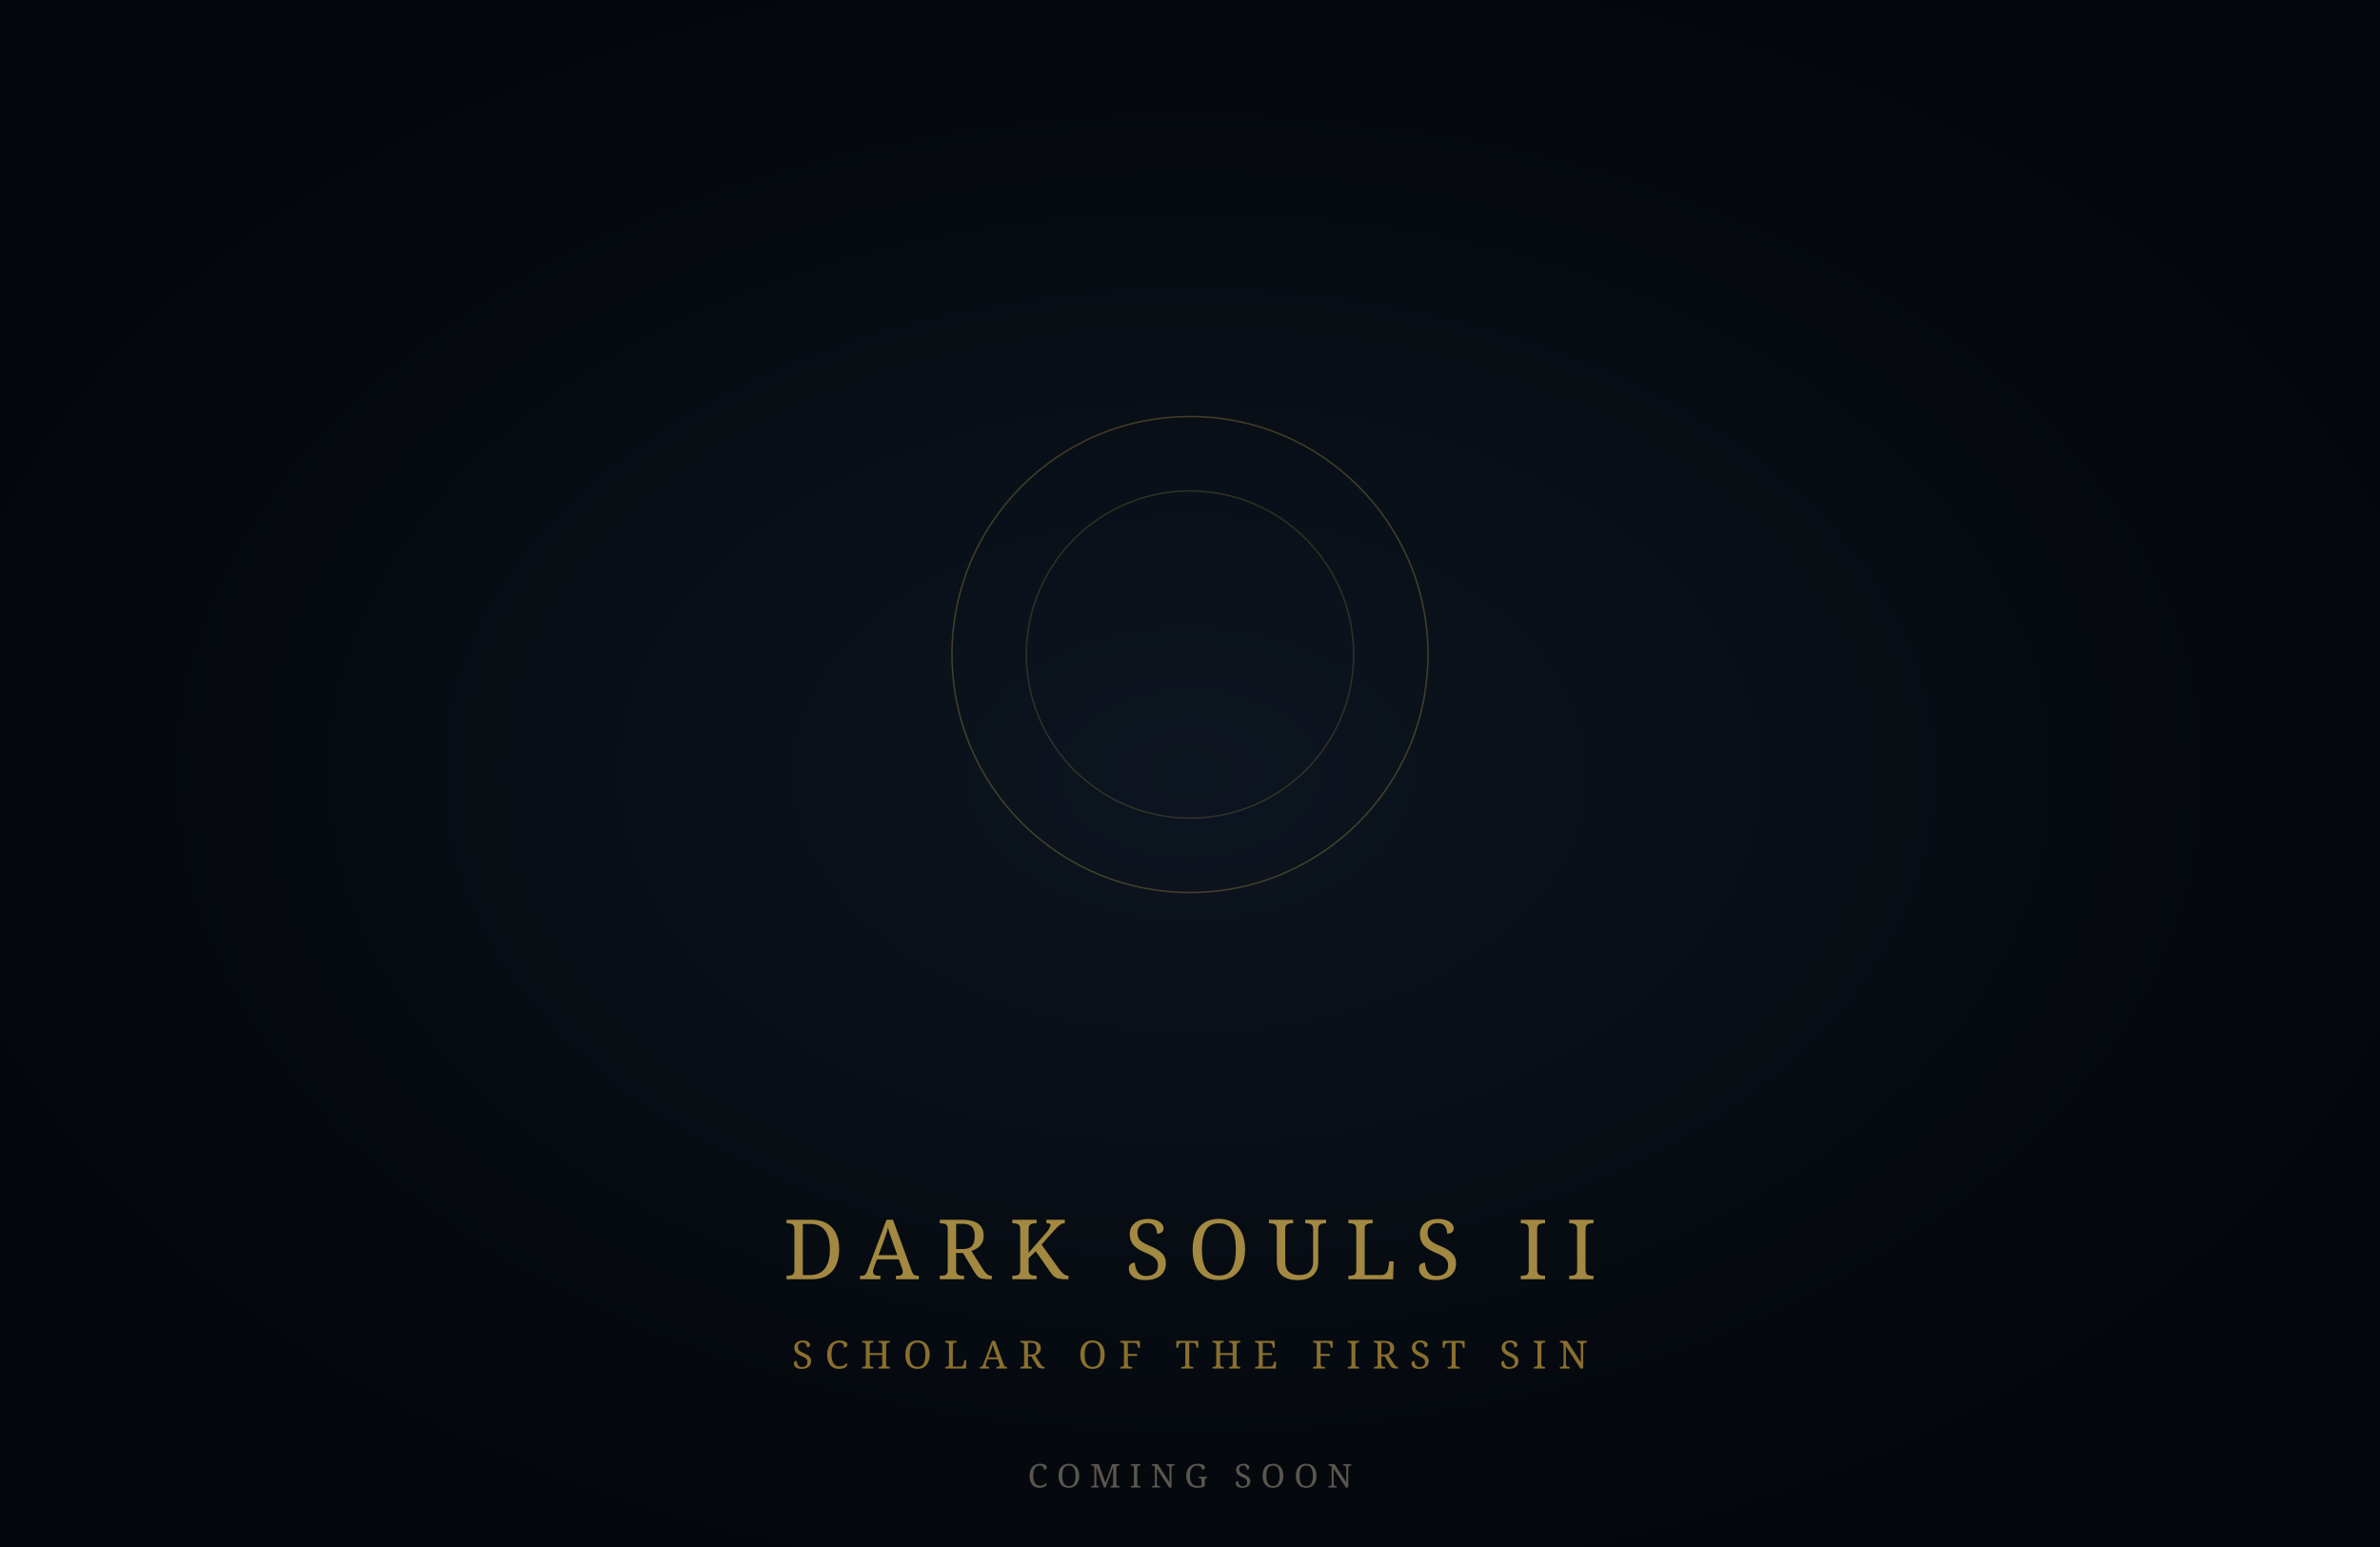
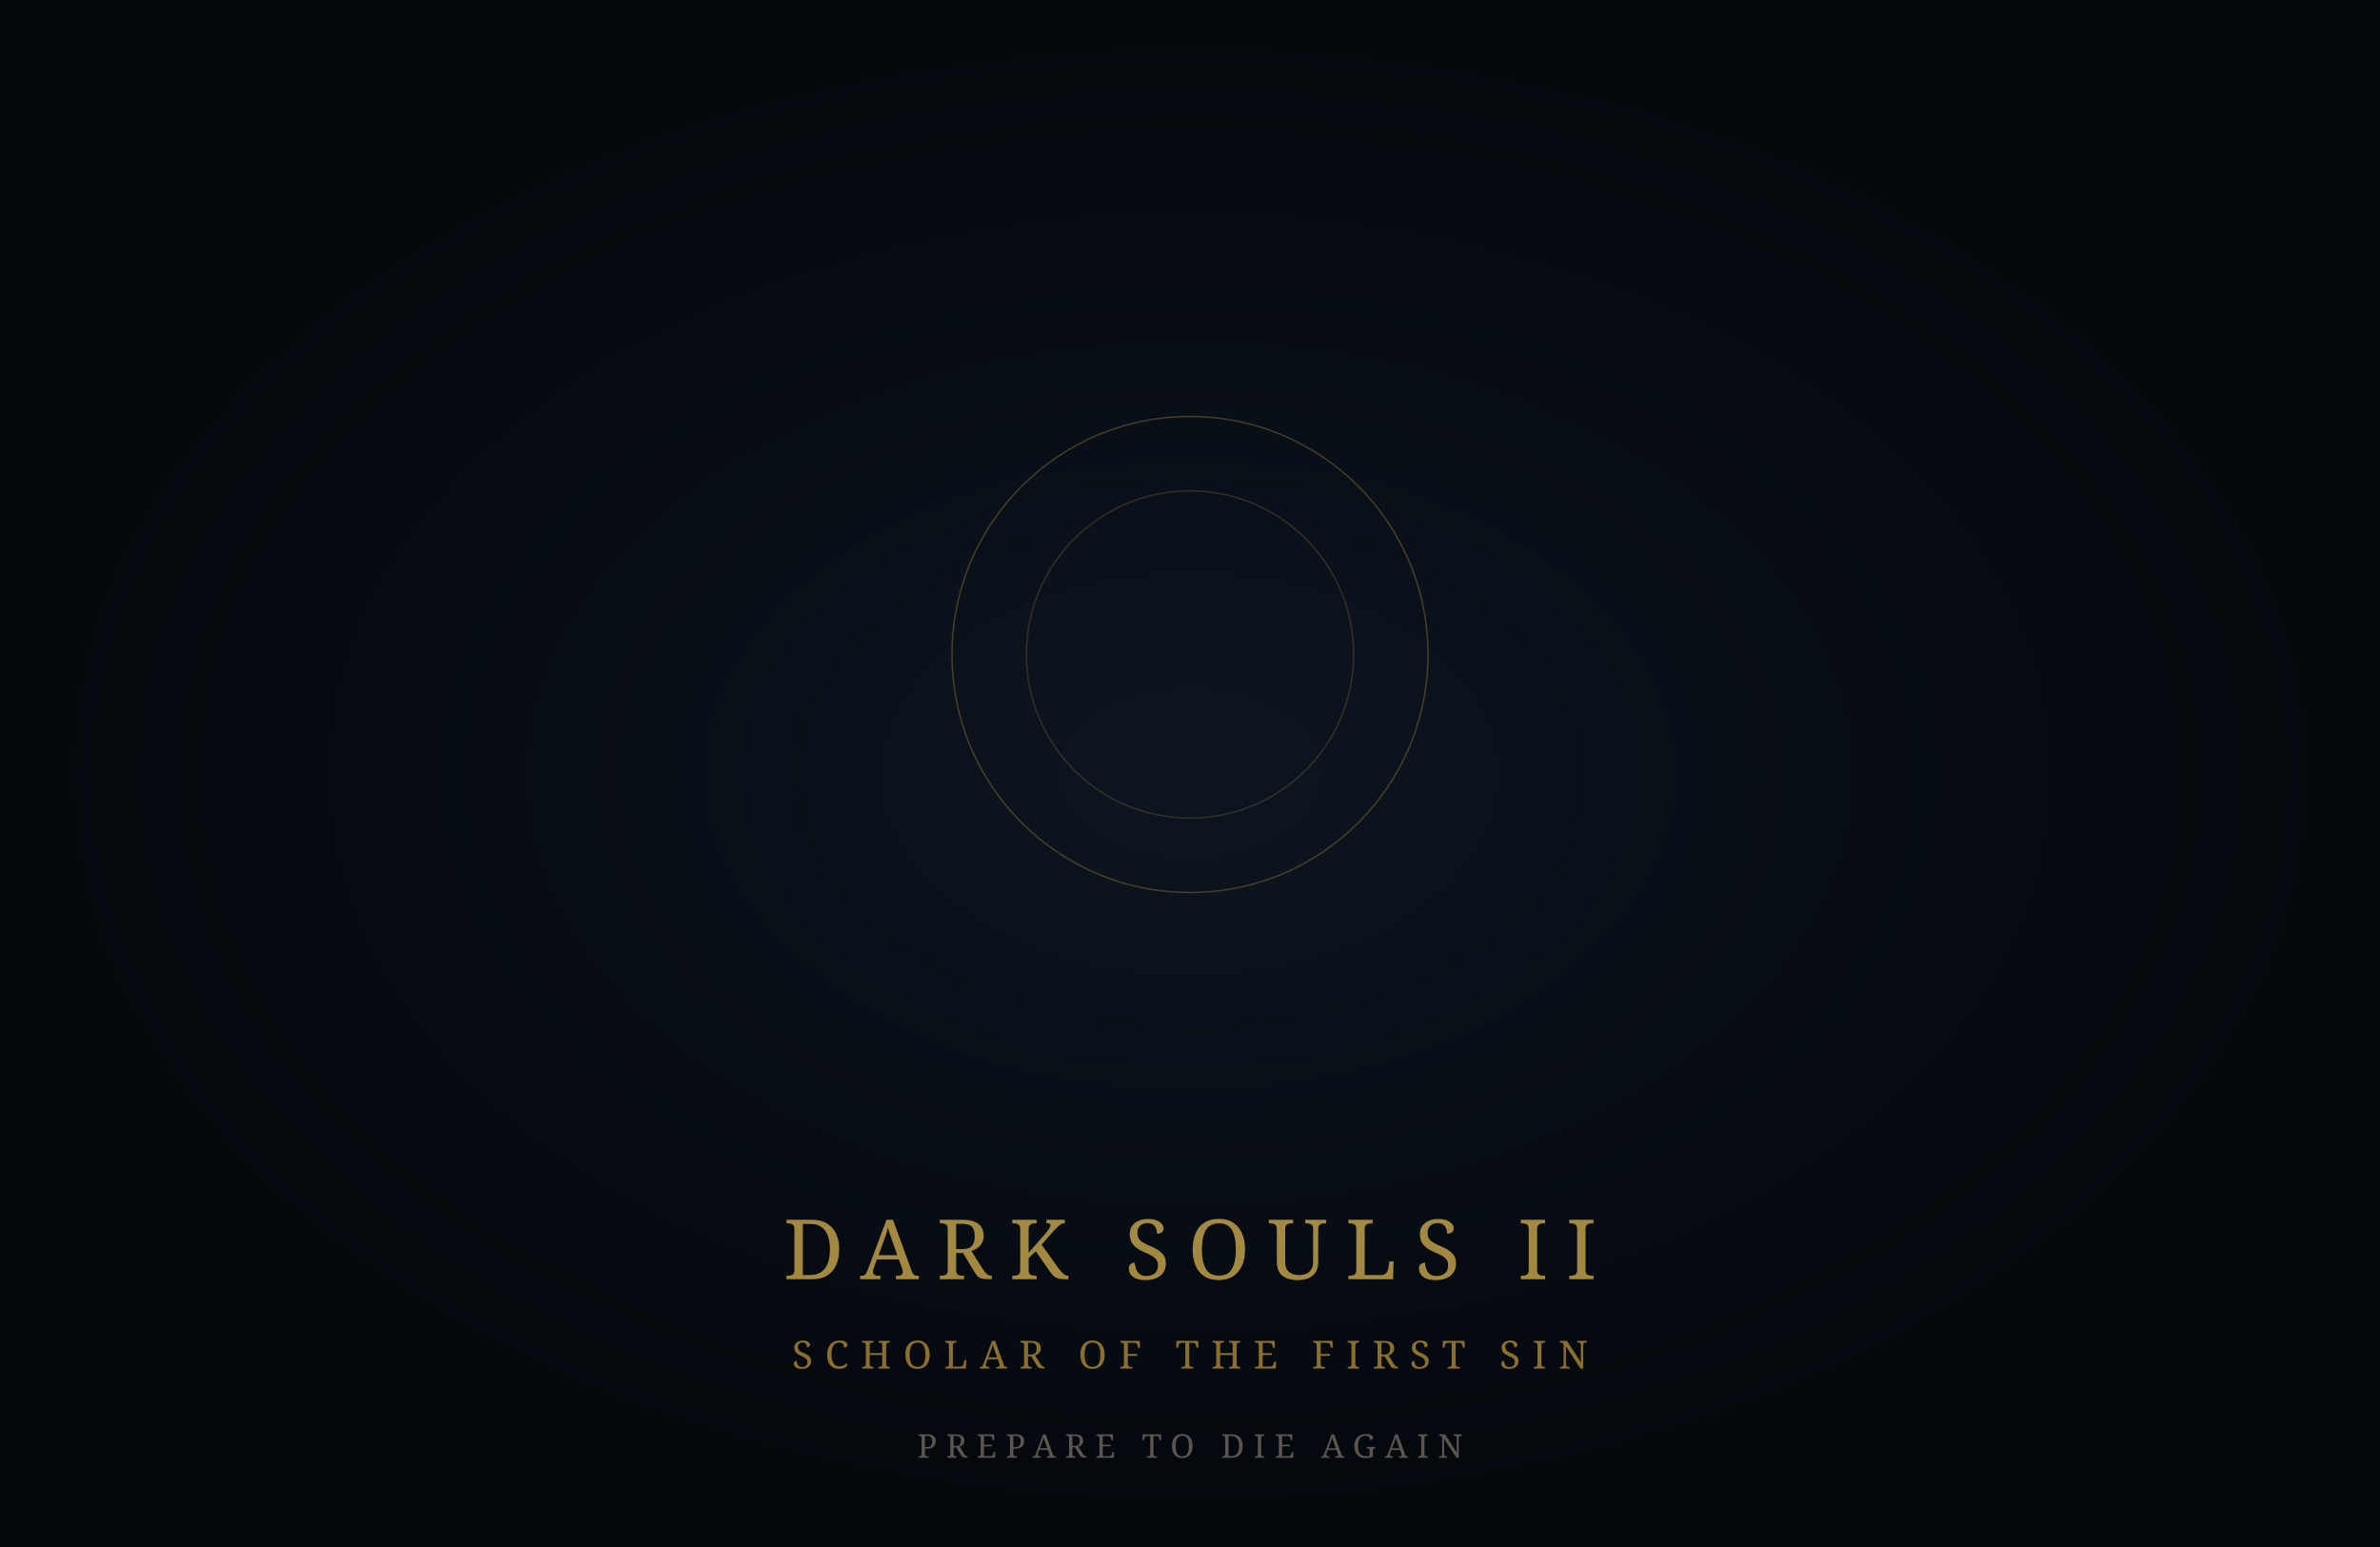
<svg xmlns="http://www.w3.org/2000/svg" viewBox="0 0 800 520">
  <rect width="800" height="520" fill="#080a0c" />
  <defs>
    <radialGradient id="g2" cx="50%" cy="50%" r="55%">
      <stop offset="0%" stop-color="#0d1520" stop-opacity="1" />
      <stop offset="100%" stop-color="#03060a" stop-opacity="1" />
    </radialGradient>
  </defs>
  <rect width="800" height="520" fill="url(#g2)" />
  <circle cx="400" cy="220" r="80" fill="none" stroke="#c9a84c" stroke-width="0.5" opacity="0.3" />
  <circle cx="400" cy="220" r="55" fill="none" stroke="#c9a84c" stroke-width="0.5" opacity="0.2" />
  <text x="400" y="430" text-anchor="middle" font-family="Georgia, serif" font-size="28" fill="#c9a84c" letter-spacing="6" opacity="0.8">DARK SOULS II</text>
  <text x="400" y="460" text-anchor="middle" font-family="Georgia, serif" font-size="13" fill="#8a6f2e" letter-spacing="4">SCHOLAR OF THE FIRST SIN</text>
-   <text x="400" y="500" text-anchor="middle" font-family="Georgia, serif" font-size="11" fill="#5a564f" letter-spacing="3">COMING SOON</text>
+   <text x="400" y="490" text-anchor="middle" font-family="Georgia, serif" font-size="11" fill="#5a564f" letter-spacing="3">PREPARE TO DIE AGAIN</text>
</svg>
